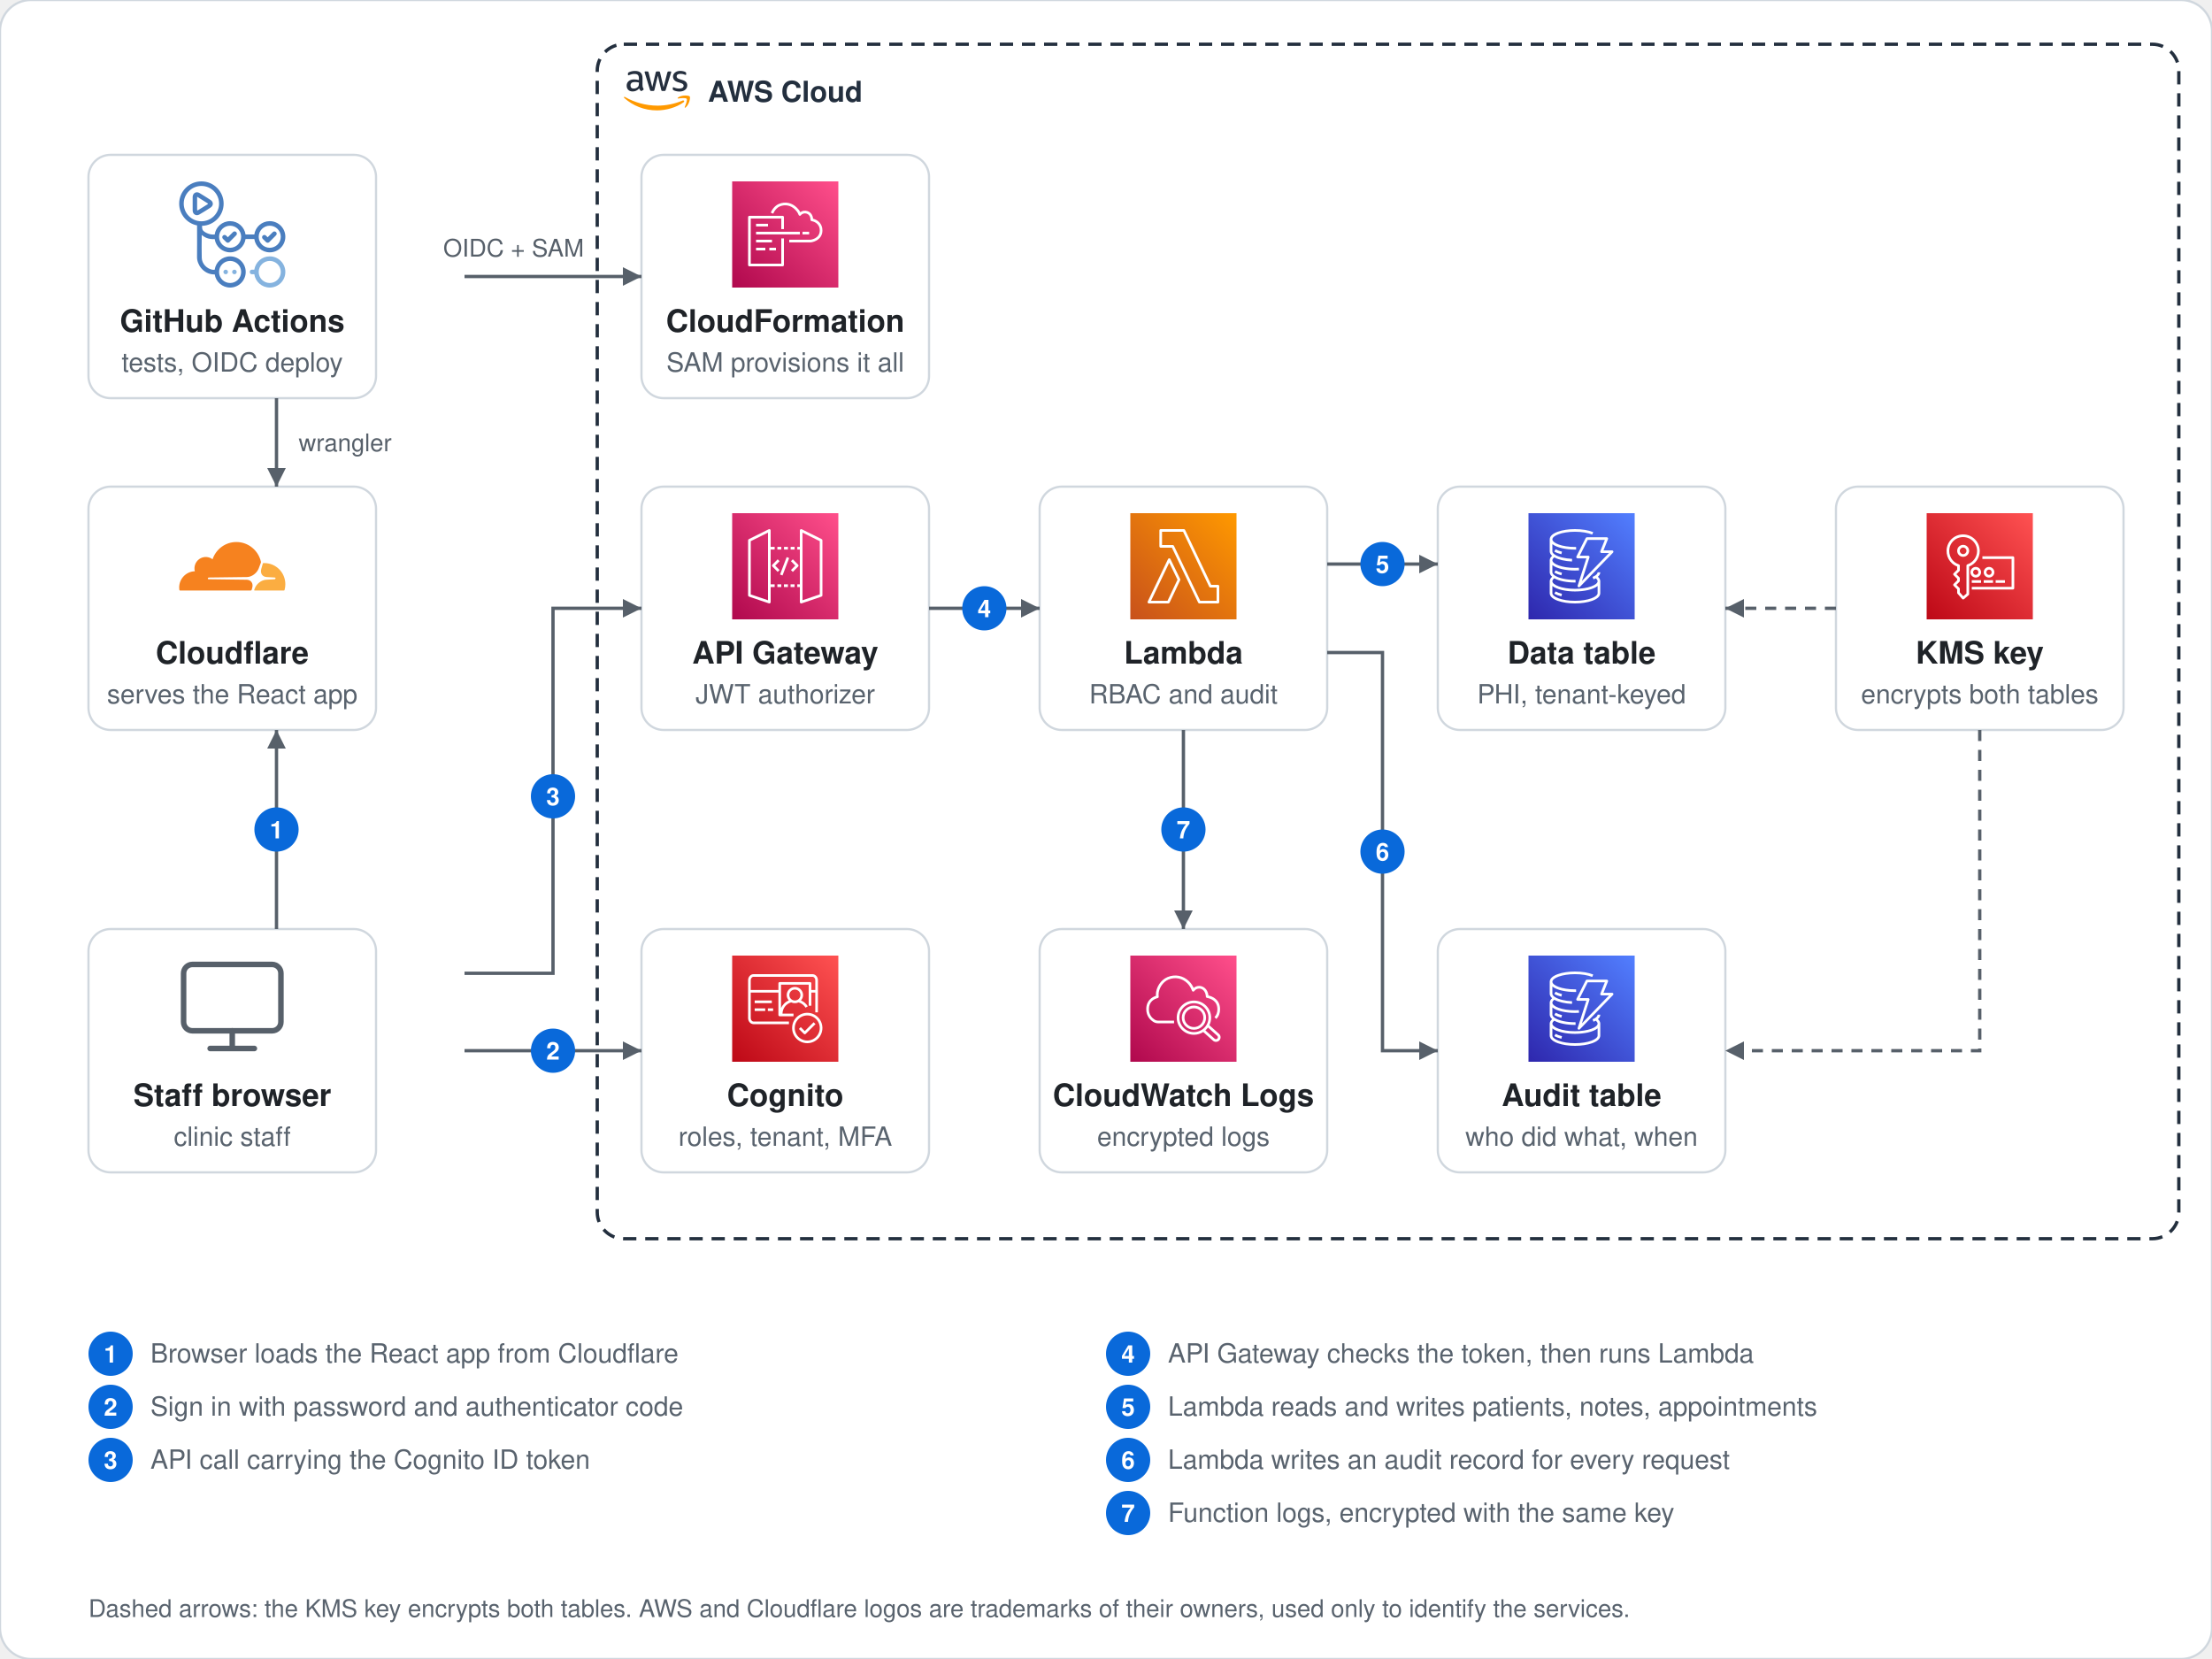
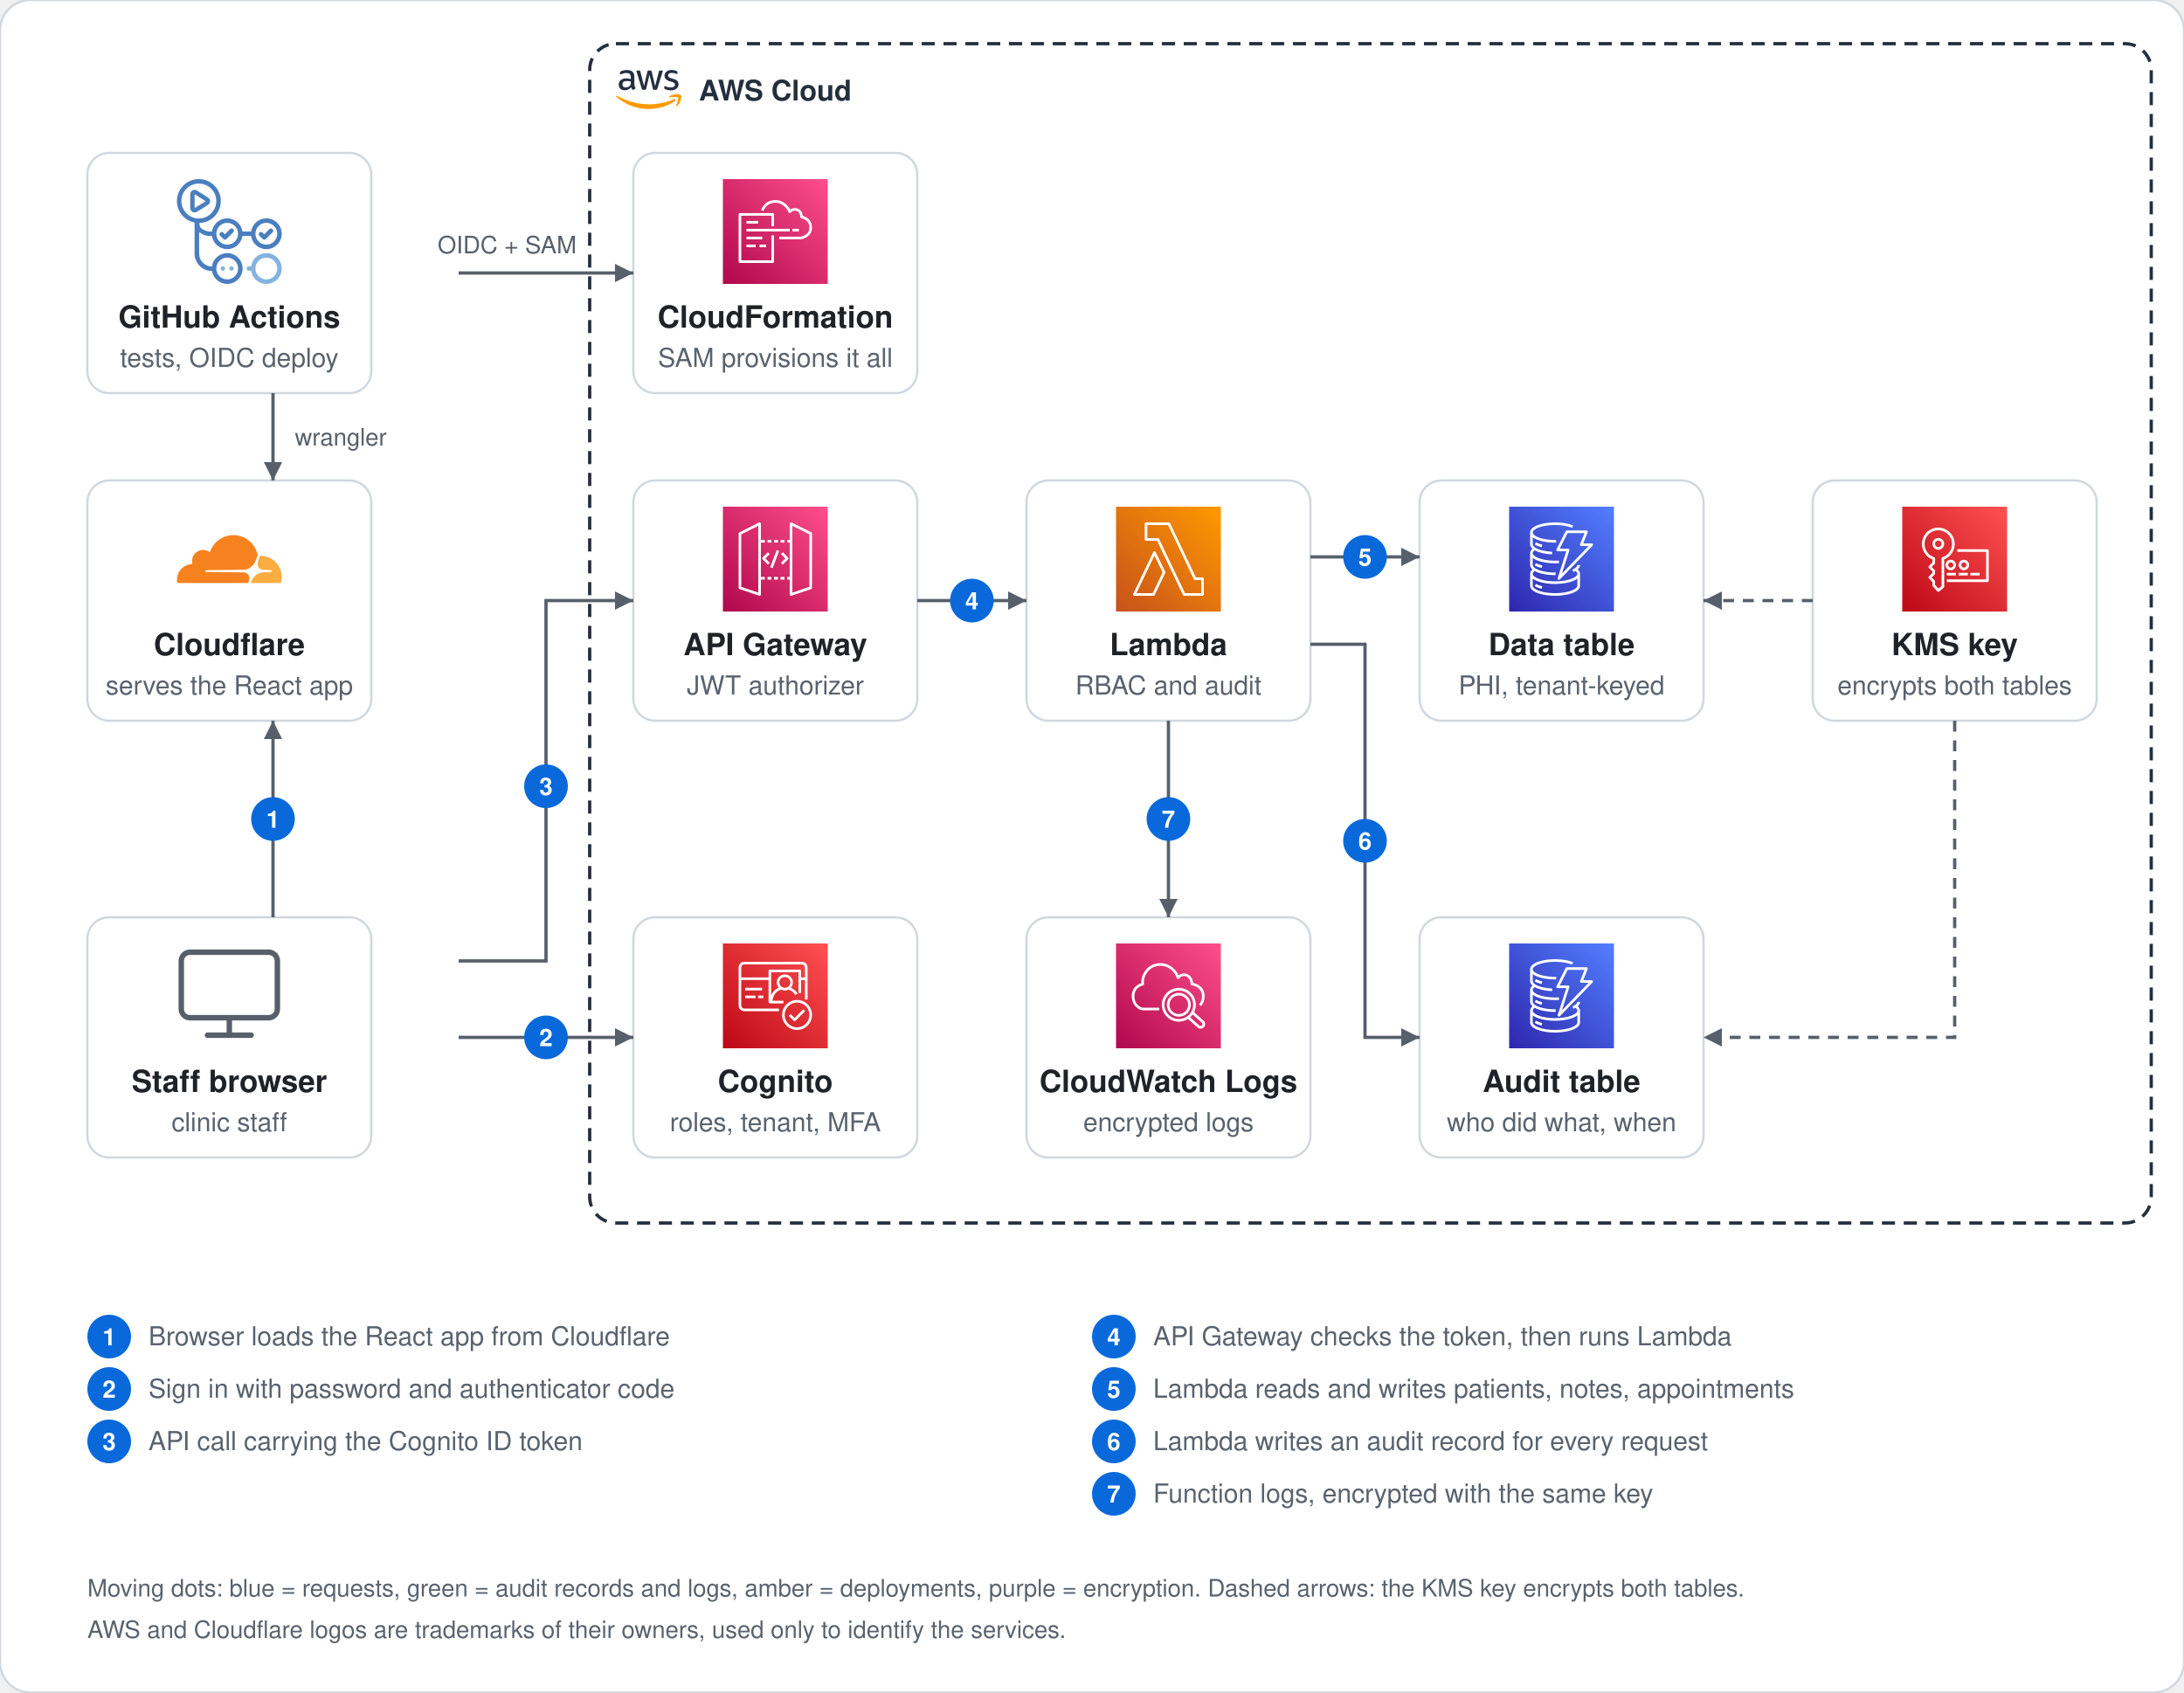
- <svg xmlns="http://www.w3.org/2000/svg" viewBox="0 0 1000 750" width="1000" height="750" role="img" aria-labelledby="t d">
+ <svg xmlns="http://www.w3.org/2000/svg" viewBox="0 0 1000 775" width="1000" height="775" role="img" aria-labelledby="t d">
  <defs>
    <marker id="a" viewBox="0 0 10 10" refX="9" refY="5" markerWidth="7" markerHeight="7" orient="auto-start-reverse">
      <path d="M1 1L9 5L1 9z" fill="#57606a" />
    </marker>
    <style>
    .t{font:600 14px 'Segoe UI',Helvetica,Arial,sans-serif;fill:#1f2328}
    .s{font:12px 'Segoe UI',Helvetica,Arial,sans-serif;fill:#59636e}
    .l{font:11px 'Segoe UI',Helvetica,Arial,sans-serif;fill:#57606a;paint-order:stroke;stroke:#fff;stroke-width:4px;stroke-linejoin:round}
    .n{font:700 11px 'Segoe UI',Helvetica,Arial,sans-serif;fill:#fff}
    .g{font:600 13px 'Segoe UI',Helvetica,Arial,sans-serif;fill:#232f3e}
+     @media (prefers-reduced-motion: reduce){.bubble{display:none}}
  </style>
  </defs>
-   <rect width="1000" height="750" rx="14" fill="#fff" stroke="#d0d7de" />
+   <rect width="1000" height="775" rx="14" fill="#fff" stroke="#d0d7de" />
  <rect x="270" y="20" width="715" height="540" rx="12" fill="none" stroke="#232f3e" stroke-width="1.5" stroke-dasharray="6 4" />
  <svg x="282" y="26" width="30" height="30" viewBox="0 0 256 153">
    <path fill="#252f3e" d="M72.392 55.438c0 3.137.34 5.68.933 7.545a45.4 45.4 0 0 0 2.712 6.103c.424.678.593 1.356.593 1.95c0 .847-.508 1.695-1.61 2.543l-5.34 3.56c-.763.509-1.526.763-2.205.763c-.847 0-1.695-.424-2.543-1.187a26 26 0 0 1-3.051-3.984c-.848-1.44-1.696-3.052-2.628-5.001q-9.919 11.697-24.922 11.698c-7.12 0-12.8-2.035-16.954-6.103c-4.153-4.07-6.272-9.495-6.272-16.276c0-7.205 2.543-13.054 7.714-17.462c5.17-4.408 12.037-6.612 20.768-6.612c2.882 0 5.849.254 8.985.678c3.137.424 6.358 1.102 9.749 1.865V29.33c0-6.443-1.357-10.935-3.985-13.563c-2.712-2.628-7.29-3.9-13.817-3.9c-2.967 0-6.018.34-9.155 1.103s-6.188 1.695-9.155 2.882c-1.356.593-2.373.932-2.967 1.102s-1.017.254-1.356.254c-1.187 0-1.78-.848-1.78-2.628v-4.154c0-1.356.17-2.373.593-2.966c.424-.594 1.187-1.187 2.374-1.78q4.45-2.29 10.68-3.815C33.908.763 38.316.255 42.978.255c10.088 0 17.463 2.288 22.21 6.866c4.662 4.577 7.036 11.528 7.036 20.853v27.464zM37.976 68.323c2.798 0 5.68-.508 8.731-1.526c3.052-1.017 5.765-2.882 8.053-5.425c1.357-1.61 2.374-3.39 2.882-5.425c.509-2.034.848-4.493.848-7.375v-3.56a71 71 0 0 0-7.799-1.441a64 64 0 0 0-7.968-.509c-5.68 0-9.833 1.102-12.63 3.391s-4.154 5.51-4.154 9.748c0 3.984 1.017 6.951 3.136 8.986c2.035 2.119 5.002 3.136 8.901 3.136m68.069 9.155c-1.526 0-2.543-.254-3.221-.848c-.678-.508-1.272-1.695-1.78-3.305L81.124 7.799c-.51-1.696-.764-2.798-.764-3.391c0-1.356.678-2.12 2.035-2.12h8.307c1.61 0 2.713.255 3.306.848c.678.509 1.187 1.696 1.695 3.306l14.241 56.117l13.224-56.117c.424-1.695.933-2.797 1.61-3.306c.679-.508 1.866-.847 3.392-.847h6.781c1.61 0 2.713.254 3.39.847c.679.509 1.272 1.696 1.611 3.306l13.394 56.795L168.01 6.442c.508-1.695 1.102-2.797 1.695-3.306c.678-.508 1.78-.847 3.306-.847h7.883c1.357 0 2.12.678 2.12 2.119c0 .424-.085.848-.17 1.356s-.254 1.187-.593 2.12l-20.43 65.525q-.762 2.544-1.78 3.306c-.678.509-1.78.848-3.22.848h-7.29c-1.611 0-2.713-.254-3.392-.848c-.678-.593-1.271-1.695-1.61-3.39l-13.14-54.676l-13.054 54.59c-.423 1.696-.932 2.798-1.61 3.391c-.678.594-1.865.848-3.39.848zm108.927 2.289c-4.408 0-8.816-.509-13.054-1.526c-4.239-1.017-7.544-2.12-9.748-3.39c-1.357-.764-2.29-1.611-2.628-2.374a6 6 0 0 1-.509-2.374V65.78c0-1.78.678-2.628 1.95-2.628a4.8 4.8 0 0 1 1.526.255c.508.17 1.271.508 2.119.847a46 46 0 0 0 9.324 2.967a51 51 0 0 0 10.088 1.017c5.34 0 9.494-.932 12.376-2.797s4.408-4.577 4.408-8.053c0-2.373-.763-4.323-2.289-5.934s-4.408-3.051-8.561-4.408l-12.292-3.814c-6.188-1.95-10.765-4.832-13.563-8.647c-2.797-3.73-4.238-7.883-4.238-12.291q0-5.34 2.289-9.41c1.525-2.712 3.56-5.085 6.103-6.95c2.543-1.95 5.425-3.391 8.816-4.408c3.39-1.017 6.95-1.441 10.68-1.441c1.865 0 3.815.085 5.68.339c1.95.254 3.73.593 5.51.932c1.695.424 3.306.848 4.832 1.357q2.288.762 3.56 1.525c1.187.679 2.034 1.357 2.543 2.12q.763 1.017.763 2.797v3.984c0 1.78-.678 2.713-1.95 2.713c-.678 0-1.78-.34-3.22-1.018q-7.25-3.306-16.276-3.306c-4.832 0-8.647.763-11.275 2.374c-2.627 1.61-3.984 4.069-3.984 7.544c0 2.374.848 4.408 2.543 6.019s4.832 3.221 9.325 4.662l12.037 3.815c6.103 1.95 10.511 4.662 13.139 8.137s3.9 7.46 3.9 11.868c0 3.645-.764 6.951-2.205 9.833c-1.525 2.882-3.56 5.425-6.188 7.46c-2.628 2.119-5.764 3.645-9.409 4.747c-3.815 1.187-7.799 1.78-12.122 1.78" />
    <path fill="#f90" d="M230.993 120.964c-27.888 20.599-68.408 31.534-103.247 31.534c-48.827 0-92.821-18.056-126.05-48.064c-2.628-2.373-.255-5.594 2.881-3.73c35.942 20.854 80.276 33.484 126.136 33.484c30.94 0 64.932-6.442 96.212-19.666c4.662-2.12 8.646 3.052 4.068 6.442m11.614-13.224c-3.56-4.577-23.566-2.204-32.636-1.102c-2.713.34-3.137-2.034-.678-3.814c15.936-11.19 42.13-7.968 45.181-4.239c3.052 3.815-.848 30.008-15.767 42.554c-2.288 1.95-4.492.933-3.475-1.61c3.39-8.393 10.935-27.296 7.375-31.789" />
  </svg>
  <text x="320" y="46" class="g">AWS Cloud</text>
  <g>
    <rect x="40" y="70" width="130" height="110" rx="10" fill="#fff" stroke="#d0d7de" />
    <svg x="81" y="82" width="48" height="48" viewBox="0 0 256 256">
      <path fill="#4a7ebf" d="M53.604 0c29.604 0 53.604 23.992 53.604 53.59c0 29.09-23.189 52.75-52.093 53.553c0 2.461.109 7.111 1.501 9.92c1.933 3.893 13.525 11.144 24.892 11.144h4.084c2.567-18.271 18.257-32.332 37.24-32.332c18.906 0 34.55 13.946 37.211 32.11h21.13c2.661-18.164 18.304-32.11 37.21-32.11c20.775 0 37.617 16.837 37.617 37.607s-16.842 37.606-37.617 37.606c-18.906 0-34.55-13.948-37.21-32.11h-21.129c-2.66 18.162-18.305 32.11-37.212 32.11c-18.87 0-34.494-13.893-37.199-32.007l-4.515.135c-7.435-.056-15.29-2.042-21.598-6.328c-1.72-1.169-3.415-2.397-5.182-3.56v2.441c-.01.79-.153 12.657-.164 25.833v2.79c.005 8.641.073 17.545.277 24.04c.446 14.246 12.034 25.745 24.822 28.436c1.663.35 4.52.394 6.321.238c2.571-18.264 18.26-32.32 37.238-32.32c20.774 0 37.616 16.838 37.616 37.607c0 20.77-16.842 37.607-37.616 37.607c-18.769 0-34.323-13.744-37.153-31.714h-3.254c-24.436-1.334-39.628-23.746-39.363-41.923c.334-22.877.082-45.764.079-68.646v-7.565C18.546 101.286 0 79.606 0 53.591C0 23.992 23.999 0 53.604 0m69.228 191.78c-14.701 0-26.62 11.915-26.62 26.613s11.919 26.614 26.62 26.614s26.62-11.915 26.62-26.614c0-14.698-11.918-26.614-26.62-26.614m0-84.912c-14.701 0-26.62 11.915-26.62 26.614c0 14.697 11.919 26.613 26.62 26.613s26.62-11.916 26.62-26.613c0-14.699-11.918-26.614-26.62-26.614m95.551 0c-14.702 0-26.62 11.915-26.62 26.614c0 14.697 11.918 26.613 26.62 26.613s26.621-11.916 26.621-26.613c0-14.699-11.918-26.614-26.62-26.614m15.161 15.408a5.496 5.496 0 0 1 .17 7.606l-.16.168l-16.31 16.345a5.5 5.5 0 0 1-7.576.198l-.172-.163l-7.985-7.86a5.496 5.496 0 0 1-.06-7.773a5.5 5.5 0 0 1 7.606-.22l.168.16l4.092 4.027l12.452-12.477a5.5 5.5 0 0 1 7.775-.01m-95.99-.08a5.497 5.497 0 0 1 .17 7.606l-.16.168l-16.31 16.344a5.5 5.5 0 0 1-7.576.198l-.172-.163l-7.985-7.86a5.498 5.498 0 0 1 7.546-7.992l.168.16l4.093 4.027l12.451-12.478a5.5 5.5 0 0 1 7.775-.01M53.604 10.993c-23.532 0-42.608 19.07-42.608 42.598c0 23.525 19.076 42.597 42.608 42.597s42.608-19.072 42.608-42.597c0-23.527-19.076-42.598-42.608-42.598M49.171 28.13A744 744 0 0 1 75.7 44.841c7.308 4.82 7.29 13.563-.1 18.394a609 609 0 0 1-27.058 16.712c-7.455 4.34-15.8-.65-16.002-9.344c-.13-5.602-.024-11.21-.032-16.817c-.006-5.454-.113-10.911.019-16.363c.222-9.248 8.736-14.066 16.643-9.293m-5.91 8.872v3.868l-.001 5.674l-.001 3.71v5.482c0 4.23.002 8.394.01 12.557c.003 1.96 1.023 1.88 2.343 1.063q11.408-7.071 22.827-14.127c1.258-.776 1.294-1.587.06-2.365c-8.154-5.139-16.318-10.26-25.238-15.862" />
      <path fill="#85b3df" d="M133.227 223.88a5.497 5.497 0 1 0 .001-10.996a5.497 5.497 0 0 0 0 10.995m-21.049.001a5.497 5.497 0 1 0 0-10.996a5.497 5.497 0 0 0 0 10.995m106.205 21.128c-14.702 0-26.62-11.915-26.62-26.614c0-14.698 11.918-26.614 26.62-26.614c14.701 0 26.62 11.916 26.62 26.614s-11.919 26.614-26.62 26.614m0-64.22c-18.906 0-34.55 13.947-37.211 32.11h-6.153c-2.685 0-4.864 2.461-4.864 5.496s2.179 5.497 4.864 5.497h6.153c2.66 18.163 18.305 32.11 37.21 32.11C239.159 256 256 239.162 256 218.393c0-20.77-16.842-37.607-37.616-37.607" />
    </svg>
    <text x="105" y="150" text-anchor="middle" class="t">GitHub Actions</text>
    <text x="105" y="168" text-anchor="middle" class="s">tests, OIDC deploy</text>
  </g>
  <g>
    <rect x="40" y="220" width="130" height="110" rx="10" fill="#fff" stroke="#d0d7de" />
    <svg x="81" y="232" width="48" height="48" viewBox="0 0 256 117">
      <path fill="#fbad41" d="M205.52 50.813c-.858 0-1.705.03-2.551.058q-.207.012-.398.094a1.42 1.42 0 0 0-.92.994l-3.628 12.672c-1.565 5.449-.983 10.48 1.646 14.174c2.41 3.416 6.42 5.421 11.289 5.655l19.679 1.194c.585.03 1.092.312 1.4.776a1.92 1.92 0 0 1 .2 1.692a2.5 2.5 0 0 1-2.134 1.662l-20.448 1.193c-11.11.515-23.062 9.58-27.255 20.633l-1.474 3.9a1.092 1.092 0 0 0 .967 1.49h70.425a1.87 1.87 0 0 0 1.81-1.365A51.2 51.2 0 0 0 256 101.828c0-28.16-22.582-50.984-50.449-50.984" />
      <path fill="#f6821f" d="m174.782 115.362l1.303-4.583c1.568-5.449.987-10.48-1.639-14.173c-2.418-3.417-6.424-5.422-11.296-5.656l-92.312-1.193a1.82 1.82 0 0 1-1.459-.776a1.92 1.92 0 0 1-.203-1.693a2.5 2.5 0 0 1 2.154-1.662l93.173-1.193c11.063-.511 23.015-9.58 27.208-20.633l5.313-14.04c.214-.596.27-1.238.156-1.86C191.126 20.51 166.91 0 137.96 0C111.269 0 88.626 17.403 80.5 41.596a27 27 0 0 0-19.156-5.359C48.549 37.524 38.25 47.946 36.979 60.88a27.9 27.9 0 0 0 .702 9.642C16.773 71.145 0 88.454 0 109.726c0 1.923.137 3.818.413 5.667c.115.897.879 1.57 1.783 1.568h170.48a2.22 2.22 0 0 0 2.106-1.63" />
    </svg>
    <text x="105" y="300" text-anchor="middle" class="t">Cloudflare</text>
    <text x="105" y="318" text-anchor="middle" class="s">serves the React app</text>
  </g>
  <g>
    <rect x="40" y="420" width="130" height="110" rx="10" fill="#fff" stroke="#d0d7de" />
    <rect x="83" y="436" width="44" height="30" rx="4" fill="none" stroke="#57606a" stroke-width="2.5" />
    <path d="M95 474 H115 M105 466 V474" stroke="#57606a" stroke-width="2.5" fill="none" stroke-linecap="round" />
    <text x="105" y="500" text-anchor="middle" class="t">Staff browser</text>
    <text x="105" y="518" text-anchor="middle" class="s">clinic staff</text>
  </g>
  <g>
    <rect x="290" y="70" width="130" height="110" rx="10" fill="#fff" stroke="#d0d7de" />
    <svg x="331" y="82" width="48" height="48" viewBox="0 0 256 256">
      <defs>
        <linearGradient id="SVGyDrnJbhE" x1="0%" x2="100%" y1="100%" y2="0%">
          <stop offset="0%" stop-color="#b0084d" />
          <stop offset="100%" stop-color="#ff4f8b" />
        </linearGradient>
      </defs>
      <path fill="url(#SVGyDrnJbhE)" d="M0 0h256v256H0z" />
      <path fill="#fff" d="M169.6 127.882h16v-6.41h-16zm-80 38.46h16v-6.41h-16zm-32 0H80v-6.41H57.6zm0-19.23H96v-6.41H57.6zm0-38.46h28.8v-6.409H57.6zm0 19.23h105.6v-6.41H57.6zm60.8 70.508H44.8V89.423h73.6v25.64h6.4V86.218a3.204 3.204 0 0 0-3.2-3.204h-80a3.2 3.2 0 0 0-3.2 3.204v115.377a3.2 3.2 0 0 0 3.2 3.205h80c1.766 0 3.2-1.436 3.2-3.205v-64.098h-6.4zm99.2-80.122c0 20.71-18.646 27.914-28.506 28.83l-51.494.014v-6.41h51.2c.624-.074 22.4-2.423 22.4-22.434c0-18.224-16.438-21.922-19.731-22.48a3.2 3.2 0 0 1-2.656-3.426q.006-.09.016-.176c-.176-10.297-6.49-13.515-9.226-14.425c-5.107-1.699-10.8-.074-13.811 3.964a3.17 3.17 0 0 1-3.037 1.253a3.2 3.2 0 0 1-2.537-2.092c-1.988-5.57-4.87-9.18-8.88-13.195c-10.03-9.967-23.642-12.72-36.378-7.362c-6.682 2.817-12.522 9.202-16.01 17.518l-5.9-2.487c4.134-9.842 11.219-17.476 19.43-20.937c15.216-6.407 31.427-3.141 43.373 8.727c3.424 3.432 6.259 6.775 8.467 11.101c4.778-3.538 11.222-4.595 17.302-2.573c7.783 2.59 12.704 9.349 13.498 18.335c10.9 2.75 22.48 11.464 22.48 28.255" />
    </svg>
    <text x="355" y="150" text-anchor="middle" class="t">CloudFormation</text>
    <text x="355" y="168" text-anchor="middle" class="s">SAM provisions it all</text>
  </g>
  <g>
    <rect x="290" y="220" width="130" height="110" rx="10" fill="#fff" stroke="#d0d7de" />
    <svg x="331" y="232" width="48" height="48" viewBox="0 0 256 256">
      <defs>
        <linearGradient id="SVGyDrnJbhE" x1="0%" x2="100%" y1="100%" y2="0%">
          <stop offset="0%" stop-color="#b0084d" />
          <stop offset="100%" stop-color="#ff4f8b" />
        </linearGradient>
      </defs>
      <path fill="url(#SVGyDrnJbhE)" d="M0 0h256v256H0z" />
      <path fill="#fff" d="M109.008 178.024h9.392v-6.455h-9.392zm15.792 0h9.6v-6.455h-9.6zM86.4 46.814L44.8 67.463v128.356l41.6 14.068zm6.4 40.845v83.91h9.6v6.455h-9.6v36.349a3.24 3.24 0 0 1-1.331 2.62a3.18 3.18 0 0 1-2.887.44l-48-16.23a3.23 3.23 0 0 1-2.182-3.06V65.452c0-1.226.694-2.353 1.789-2.895l48-23.824a3.16 3.16 0 0 1 3.1.155a3.23 3.23 0 0 1 1.511 2.74v39.576h9.6v6.455zm48 90.365h9.6v-6.455h-9.6zm.208-90.365h9.392v-6.455h-9.392zm-16 0h9.392v-6.455h-9.392zm-16 0h9.392v-6.455h-9.392zM211.2 67.463l-41.6-20.649v163.073l41.6-14.068zm6.4 130.68a3.23 3.23 0 0 1-2.182 3.06l-48 16.23a3.17 3.17 0 0 1-2.887-.44a3.24 3.24 0 0 1-1.331-2.62v-36.35h-6.192v-6.454h6.192v-83.91h-6.192v-6.455h6.192V41.628c0-1.117.573-2.153 1.51-2.74a3.16 3.16 0 0 1 3.101-.155l48 23.824a3.23 3.23 0 0 1 1.789 2.895zm-80.211-89.962l-5.978-2.317l-16 41.955l5.978 2.317zm21.673 20.487a3.243 3.243 0 0 0 0-4.563l-12.8-12.91l-4.524 4.564l10.537 10.628l-10.537 10.627l4.524 4.564zm-49.324 12.91l-12.8-12.91a3.243 3.243 0 0 1 0-4.563l12.8-12.91l4.524 4.564l-10.537 10.628l10.537 10.627z" />
    </svg>
    <text x="355" y="300" text-anchor="middle" class="t">API Gateway</text>
    <text x="355" y="318" text-anchor="middle" class="s">JWT authorizer</text>
  </g>
  <g>
    <rect x="470" y="220" width="130" height="110" rx="10" fill="#fff" stroke="#d0d7de" />
    <svg x="511" y="232" width="48" height="48" viewBox="0 0 256 256">
      <defs>
        <linearGradient id="SVGeyciVcvH" x1="0%" x2="100%" y1="100%" y2="0%">
          <stop offset="0%" stop-color="#c8511b" />
          <stop offset="100%" stop-color="#f90" />
        </linearGradient>
      </defs>
      <path fill="url(#SVGeyciVcvH)" d="M0 0h256v256H0z" />
      <path fill="#fff" d="M89.624 211.2H49.89l43.945-91.853l19.912 40.992zm7.079-100.63a3.22 3.22 0 0 0-2.887-1.805h-.01a3.2 3.2 0 0 0-2.886 1.82L41.913 213.022a3.203 3.203 0 0 0 2.893 4.58l46.848-.001a3.21 3.21 0 0 0 2.9-1.83l25.65-54.08a3.18 3.18 0 0 0-.016-2.762zM207.985 211.2h-39.477L105.174 78.624a3.21 3.21 0 0 0-2.897-1.824h-25.83l.03-32h50.626l63.042 132.573a3.21 3.21 0 0 0 2.897 1.827h14.943zm3.208-38.4h-16.121L132.03 40.227a3.21 3.21 0 0 0-2.9-1.827H73.273a3.206 3.206 0 0 0-3.208 3.197l-.035 38.4c0 .851.333 1.664.94 2.265c.6.602 1.414.938 2.267.938h27.017l63.337 132.576a3.2 3.2 0 0 0 2.893 1.824h44.709a3.203 3.203 0 0 0 3.207-3.2V176c0-1.766-1.434-3.2-3.207-3.2" />
    </svg>
    <text x="535" y="300" text-anchor="middle" class="t">Lambda</text>
    <text x="535" y="318" text-anchor="middle" class="s">RBAC and audit</text>
  </g>
  <g>
    <rect x="650" y="220" width="130" height="110" rx="10" fill="#fff" stroke="#d0d7de" />
    <svg x="691" y="232" width="48" height="48" viewBox="0 0 256 256">
      <defs>
        <linearGradient id="SVGte2wIbLN" x1="0%" x2="100%" y1="100%" y2="0%">
          <stop offset="0%" stop-color="#2e27ad" />
          <stop offset="100%" stop-color="#527fff" />
        </linearGradient>
      </defs>
      <path fill="url(#SVGte2wIbLN)" d="M0 0h256v256H0z" />
      <path fill="#fff" d="M166.675 175.52c-10.682 8.637-33.091 13.2-54.534 13.2c-21.447 0-43.863-4.566-54.541-13.202v17.392h.003c0 8.675 22.397 18.342 54.538 18.342c32.115 0 54.499-9.655 54.534-18.323zm.003-33.049l6.4-.035v.035c0 3.866-1.936 7.475-5.705 10.779c4.57 4.021 5.705 7.966 5.705 10.775c0 .02-.003.035-.003.054v28.831h.003c0 16.035-31.398 24.69-60.937 24.69c-29.469 0-60.781-8.617-60.931-24.578c0-.016-.01-.032-.01-.048v-28.958c0-.007.006-.016.006-.026c.01-2.809 1.15-6.738 5.712-10.75c-4.534-4.005-5.686-7.912-5.715-10.699h.003c0-.013-.006-.022-.006-.035v-28.958c0-.01.006-.02.006-.029c.01-2.809 1.152-6.738 5.716-10.743c-4.538-4.009-5.69-7.92-5.719-10.703h.003c0-.012-.006-.025-.006-.038V63.08c0-.01.006-.019.006-.029C51.261 47.04 82.624 38.4 112.141 38.4c16.675 0 32.694 2.65 43.948 7.271l-2.448 5.866c-10.505-4.314-25.632-6.79-41.5-6.79c-32.141 0-54.538 9.668-54.538 18.349c0 8.677 22.397 18.345 54.538 18.345c.867.01 1.715 0 2.573-.032l.268 6.342c-.947.038-1.894.038-2.841.038c-21.447 0-43.863-4.568-54.541-13.204V91.97h.003v.073c.032 3.329 3.447 6.236 6.307 8.083c8.608 5.488 24.032 9.236 41.232 10.014l-.29 6.341c-17.425-.79-32.682-4.405-42.503-9.946c-2.42 1.809-4.746 4.256-4.746 7.03c0 8.677 22.397 18.345 54.538 18.345c3.152 0 6.281-.105 9.305-.315l.445 6.332c-3.168.22-6.451.33-9.75.33c-21.447 0-43.863-4.567-54.541-13.203v17.383h.003c.032 3.403 3.447 6.307 6.307 8.157c9.844 6.281 28.327 10.192 48.23 10.192h1.409v6.347h-1.408c-20.221 0-38.599-3.754-49.837-10.099c-2.406 1.806-4.7 4.24-4.7 6.992c0 8.677 22.396 18.348 54.537 18.348c32.115 0 54.499-9.655 54.534-18.326v-.035c-.006-2.758-2.31-5.192-4.723-6.998a45 45 0 0 1-5.14 2.523l-2.45-5.865c2.323-.955 4.339-1.987 5.993-3.072c2.886-1.883 6.323-4.825 6.323-8.129m27.411-46.418h-17.932c-1.06 0-2.055-.52-2.647-1.39a3.14 3.14 0 0 1-.33-2.951l10.91-27.27h-41.31l-19.2 38.086h20.423c1.02 0 1.98.486 2.586 1.301c.598.82.774 1.87.464 2.838l-18.228 56.818zm9.821-.974l-79.996 82.648a3.22 3.22 0 0 1-2.31.974a3.2 3.2 0 0 1-1.636-.444a3.16 3.16 0 0 1-1.414-3.692l21.075-65.69h-21.226a3.21 3.21 0 0 1-2.723-1.504a3.15 3.15 0 0 1-.138-3.088l22.4-44.434a3.2 3.2 0 0 1 2.861-1.755h48a3.21 3.21 0 0 1 2.646 1.39a3.15 3.15 0 0 1 .33 2.955L180.87 89.706h20.73c1.28 0 2.441.761 2.944 1.93a3.16 3.16 0 0 1-.634 3.443M62.256 194.158c4.534 2.555 10.243 4.703 16.966 6.38l1.562-6.158c-6.077-1.514-11.389-3.5-15.366-5.742zm16.966-44.403l1.562-6.154c-6.077-1.517-11.389-3.504-15.366-5.745l-3.162 5.52c4.534 2.555 10.24 4.704 16.966 6.38M62.256 92.594l3.162-5.52c3.97 2.241 9.286 4.225 15.366 5.745l-1.562 6.154c-6.732-1.679-12.438-3.827-16.966-6.38" />
    </svg>
    <text x="715" y="300" text-anchor="middle" class="t">Data table</text>
    <text x="715" y="318" text-anchor="middle" class="s">PHI, tenant-keyed</text>
  </g>
  <g>
    <rect x="830" y="220" width="130" height="110" rx="10" fill="#fff" stroke="#d0d7de" />
    <svg x="871" y="232" width="48" height="48" viewBox="0 0 256 256">
      <defs>
        <linearGradient id="SVGYPnorcPn" x1="0%" x2="100%" y1="100%" y2="0%">
          <stop offset="0%" stop-color="#bd0816" />
          <stop offset="100%" stop-color="#ff5252" />
        </linearGradient>
      </defs>
      <path fill="url(#SVGYPnorcPn)" d="M0 0h256v256H0z" />
      <path fill="#fff" d="M166.39 167.988h22.4v-6.4h-22.4zm-28.8 0h22.4v-6.4h-22.4zm-28.8 0h22.4v-6.4h-22.4zm35.2-25.6c0-3.53 2.874-6.4 6.4-6.4c3.53 0 6.4 2.87 6.4 6.4s-2.87 6.4-6.4 6.4c-3.526 0-6.4-2.87-6.4-6.4m19.2 0c0-7.059-5.738-12.8-12.8-12.8c-7.06 0-12.8 5.741-12.8 12.8s5.74 12.8 12.8 12.8c7.062 0 12.8-5.74 12.8-12.8m-44.8-6.4c3.53 0 6.4 2.87 6.4 6.4s-2.87 6.4-6.4 6.4c-3.526 0-6.4-2.87-6.4-6.4s2.874-6.4 6.4-6.4m0 19.2c7.062 0 12.8-5.74 12.8-12.8c0-7.059-5.738-12.8-12.8-12.8c-7.06 0-12.8 5.741-12.8 12.8s5.74 12.8 12.8 12.8m92.8-48v73.6a3.2 3.2 0 0 1-3.2 3.2h-99.2v-6.4h96v-67.2h-70.4v-6.4h73.6a3.2 3.2 0 0 1 3.2 3.2m-112.963 16.15a3.2 3.2 0 0 0-2.237 3.05v67.328l-7.677 6.583l-8.323-9.514v-8.397c0-.848-.336-1.664-.938-2.262l-7.334-7.338l7.334-7.337a3.2 3.2 0 0 0 .938-2.263v-6.4c0-.848-.336-1.664-.938-2.262l-7.334-7.338l7.334-7.337a3.2 3.2 0 0 0 .938-2.263V126.42c0-1.395-.902-2.63-2.234-3.05c-16.454-5.215-26.182-22.14-22.62-39.372c2.566-12.416 12.115-22.371 24.323-25.363c10.397-2.55 21.06-.32 29.251 6.102c8.186 6.422 12.88 16.064 12.88 26.451c0 14.57-9.606 27.792-23.363 32.15m29.763-32.15c0-12.365-5.587-23.843-15.331-31.488s-22.39-10.304-34.723-7.28c-14.596 3.575-26.004 15.463-29.07 30.282v.003C44.804 102.37 55.36 121.71 73.59 128.69v7.574l-8.662 8.663a3.2 3.2 0 0 0 0 4.525l8.662 8.662v3.75l-8.662 8.663a3.2 3.2 0 0 0 0 4.525l8.662 8.662v8.275c0 .775.282 1.523.794 2.11l11.2 12.8a3.2 3.2 0 0 0 4.49.32l11.2-9.6a3.2 3.2 0 0 0 1.116-2.43v-66.534c15.187-5.863 25.6-20.935 25.6-37.466m-40 7.584c-4.41 0-8-3.587-8-8c0-4.41 3.59-8 8-8c4.413 0 8 3.59 8 8c0 4.413-3.587 8-8 8m0-22.4c-7.94 0-14.4 6.461-14.4 14.4c0 7.943 6.46 14.4 14.4 14.4c7.942 0 14.4-6.457 14.4-14.4c0-7.939-6.458-14.4-14.4-14.4" />
    </svg>
    <text x="895" y="300" text-anchor="middle" class="t">KMS key</text>
    <text x="895" y="318" text-anchor="middle" class="s">encrypts both tables</text>
  </g>
  <g>
    <rect x="290" y="420" width="130" height="110" rx="10" fill="#fff" stroke="#d0d7de" />
    <svg x="331" y="432" width="48" height="48" viewBox="0 0 256 256">
      <defs>
        <linearGradient id="SVGYPnorcPn" x1="0%" x2="100%" y1="100%" y2="0%">
          <stop offset="0%" stop-color="#bd0816" />
          <stop offset="100%" stop-color="#ff5252" />
        </linearGradient>
      </defs>
      <path fill="url(#SVGYPnorcPn)" d="M0 0h256v256H0z" />
      <path fill="#fff" d="M54.283 114.585H95.58v-6.344H54.283zm142.119 46.154l4.491 4.485l-23.59 23.556a3.18 3.18 0 0 1-4.491 0l-11.868-11.848l4.491-4.485l9.623 9.605zm14.619 17.481c-.725 5.964-3.152 11.511-7.03 16.048a30.6 30.6 0 0 1-10.058 7.701a30 30 0 0 1-16.506 2.665a30.05 30.05 0 0 1-15.06-6.29c-8.33-6.614-12.535-16.87-11.255-27.436a30.3 30.3 0 0 1 16.185-23.301a29.9 29.9 0 0 1 13.726-3.337c1.223 0 2.456.076 3.685.225c9.962 1.215 18.65 7.302 23.231 16.282a30.24 30.24 0 0 1 3.082 17.443m2.58-20.32c-5.544-10.868-16.059-18.233-28.124-19.702a36.25 36.25 0 0 0-21.096 3.772a36.64 36.64 0 0 0-19.578 28.177c-1.544 12.768 3.542 25.167 13.612 33.164a36.4 36.4 0 0 0 18.24 7.62q2.221.27 4.438.269a36.3 36.3 0 0 0 15.566-3.502a36.9 36.9 0 0 0 12.163-9.313c4.692-5.488 7.634-12.197 8.508-19.404a36.54 36.54 0 0 0-3.73-21.081M86.05 133.618h12.706v-6.344H86.05zm-31.768 0h25.414v-6.344H54.283zM51.54 51.144h142.086c3.742 0 6.786 3.702 6.786 8.25v23.47h-9.53v-15.86a3.173 3.173 0 0 0-3.177-3.172H114.64a3.173 3.173 0 0 0-3.176 3.172v15.86h-66.71v-23.47c0-4.472 3.11-8.25 6.785-8.25m99.68 30.8c7.377 0 13.378 5.933 13.378 13.222c0 4.806-2.653 9.228-6.922 11.543a13.6 13.6 0 0 1-12.939.003c-4.253-2.322-6.893-6.744-6.893-11.546c0-7.29 5.997-13.221 13.377-13.221M44.754 150.748V89.209h66.71v53.925a3.17 3.17 0 0 0 3.177 3.172h33.21v-6.344h-26.532c.276-12.695 8.716-23.66 20.87-27.163c5.617 2.624 12.323 2.65 18.025-.003c6.919 1.999 12.973 6.62 16.725 12.815l5.435-3.286c-3.85-6.347-9.692-11.302-16.467-14.182c3.176-3.521 5.044-8.102 5.044-12.977c0-10.788-8.853-19.565-19.73-19.565c-10.88 0-19.73 8.777-19.73 19.565c0 4.856 1.848 9.421 5.003 12.942a35.17 35.17 0 0 0-18.676 18.525V70.176h66.71v50.753h6.354V89.21h9.53l.003 47.58h6.353l-.003-77.394c0-8.048-5.893-14.595-13.139-14.595H51.54c-7.246 0-13.139 6.547-13.139 14.595v91.352c0 8.047 5.893 14.591 13.139 14.591h85.338v-6.344H51.539c-3.676 0-6.786-3.775-6.786-8.247" />
    </svg>
    <text x="355" y="500" text-anchor="middle" class="t">Cognito</text>
    <text x="355" y="518" text-anchor="middle" class="s">roles, tenant, MFA</text>
  </g>
  <g>
    <rect x="470" y="420" width="130" height="110" rx="10" fill="#fff" stroke="#d0d7de" />
    <svg x="511" y="432" width="48" height="48" viewBox="0 0 256 256">
      <defs>
        <linearGradient id="SVGyDrnJbhE" x1="0%" x2="100%" y1="100%" y2="0%">
          <stop offset="0%" stop-color="#b0084d" />
          <stop offset="100%" stop-color="#ff4f8b" />
        </linearGradient>
      </defs>
      <path fill="url(#SVGyDrnJbhE)" d="M0 0h256v256H0z" />
      <path fill="#fff" d="M176.19 149.688c0-12.51-10.246-22.688-22.84-22.688s-22.835 10.178-22.835 22.688s10.242 22.687 22.836 22.687s22.839-10.178 22.839-22.687m6.433 0c0 16.034-13.13 29.078-29.272 29.078c-16.139 0-29.27-13.044-29.27-29.078c0-16.035 13.131-29.078 29.27-29.078c16.141 0 29.272 13.043 29.272 29.078m27.008 43.827l-22.427-20.067a41.7 41.7 0 0 1-6.231 6.915l22.395 20.064c1.91 1.713 4.883 1.553 6.61-.345c1.718-1.898 1.564-4.848-.347-6.567m-56.28-8.998c19.335 0 35.065-15.625 35.065-34.83c0-19.207-15.73-34.829-35.065-34.829c-19.333 0-35.063 15.622-35.063 34.83c0 19.204 15.73 34.83 35.063 34.83m61.407 19.842a11.15 11.15 0 0 1-8.267 3.64a11.12 11.12 0 0 1-7.427-2.825l-23.286-20.86c-6.476 4.155-14.16 6.593-22.427 6.593c-22.881 0-41.496-18.492-41.496-41.22c0-22.73 18.615-41.22 41.496-41.22c22.884 0 41.499 18.49 41.499 41.22c0 6.521-1.573 12.67-4.3 18.156l23.388 20.926c4.542 4.08 4.909 11.069.82 15.59M68.097 94.056c0 1.662.103 3.317.3 4.918a3.194 3.194 0 0 1-2.635 3.537c-7.91 2.03-20.928 8.17-20.928 26.595c0 13.913 7.723 21.591 14.205 25.586c2.213 1.386 4.831 2.124 7.594 2.153l38.791.035l-.006 6.391l-38.82-.035c-3.986-.042-7.768-1.122-10.97-3.125c-6.423-3.96-17.228-13.264-17.228-31.005c0-21.386 14.72-29.292 23.36-32.085a46 46 0 0 1-.096-2.965c0-17.472 11.93-35.593 27.75-42.147c18.503-7.7 38.106-3.882 52.43 10.206c4.44 4.365 8.09 9.666 10.892 15.798c3.764-3.096 8.402-4.806 13.292-4.806c9.608 0 20.423 7.244 22.35 23.087c8.997 2.06 28.008 9.263 28.008 33.158c0 9.542-3.01 17.421-8.952 23.422l-4.587-4.483c4.716-4.76 7.106-11.132 7.106-18.939c0-20.9-17.615-26.1-25.194-27.362a3.2 3.2 0 0 1-2.117-1.345a3.17 3.17 0 0 1-.518-2.358c-1.051-12.973-8.81-18.789-16.096-18.789c-4.597 0-8.907 2.224-11.828 6.103a3.22 3.22 0 0 1-3.05 1.246a3.22 3.22 0 0 1-2.55-2.073c-2.635-7.25-6.43-13.348-11.282-18.115c-12.413-12.21-29.388-15.52-45.423-8.851c-13.347 5.528-23.798 21.447-23.798 36.248" />
    </svg>
    <text x="535" y="500" text-anchor="middle" class="t">CloudWatch Logs</text>
    <text x="535" y="518" text-anchor="middle" class="s">encrypted logs</text>
  </g>
  <g>
    <rect x="650" y="420" width="130" height="110" rx="10" fill="#fff" stroke="#d0d7de" />
    <svg x="691" y="432" width="48" height="48" viewBox="0 0 256 256">
      <defs>
        <linearGradient id="SVGte2wIbLN" x1="0%" x2="100%" y1="100%" y2="0%">
          <stop offset="0%" stop-color="#2e27ad" />
          <stop offset="100%" stop-color="#527fff" />
        </linearGradient>
      </defs>
      <path fill="url(#SVGte2wIbLN)" d="M0 0h256v256H0z" />
      <path fill="#fff" d="M166.675 175.52c-10.682 8.637-33.091 13.2-54.534 13.2c-21.447 0-43.863-4.566-54.541-13.202v17.392h.003c0 8.675 22.397 18.342 54.538 18.342c32.115 0 54.499-9.655 54.534-18.323zm.003-33.049l6.4-.035v.035c0 3.866-1.936 7.475-5.705 10.779c4.57 4.021 5.705 7.966 5.705 10.775c0 .02-.003.035-.003.054v28.831h.003c0 16.035-31.398 24.69-60.937 24.69c-29.469 0-60.781-8.617-60.931-24.578c0-.016-.01-.032-.01-.048v-28.958c0-.007.006-.016.006-.026c.01-2.809 1.15-6.738 5.712-10.75c-4.534-4.005-5.686-7.912-5.715-10.699h.003c0-.013-.006-.022-.006-.035v-28.958c0-.01.006-.02.006-.029c.01-2.809 1.152-6.738 5.716-10.743c-4.538-4.009-5.69-7.92-5.719-10.703h.003c0-.012-.006-.025-.006-.038V63.08c0-.01.006-.019.006-.029C51.261 47.04 82.624 38.4 112.141 38.4c16.675 0 32.694 2.65 43.948 7.271l-2.448 5.866c-10.505-4.314-25.632-6.79-41.5-6.79c-32.141 0-54.538 9.668-54.538 18.349c0 8.677 22.397 18.345 54.538 18.345c.867.01 1.715 0 2.573-.032l.268 6.342c-.947.038-1.894.038-2.841.038c-21.447 0-43.863-4.568-54.541-13.204V91.97h.003v.073c.032 3.329 3.447 6.236 6.307 8.083c8.608 5.488 24.032 9.236 41.232 10.014l-.29 6.341c-17.425-.79-32.682-4.405-42.503-9.946c-2.42 1.809-4.746 4.256-4.746 7.03c0 8.677 22.397 18.345 54.538 18.345c3.152 0 6.281-.105 9.305-.315l.445 6.332c-3.168.22-6.451.33-9.75.33c-21.447 0-43.863-4.567-54.541-13.203v17.383h.003c.032 3.403 3.447 6.307 6.307 8.157c9.844 6.281 28.327 10.192 48.23 10.192h1.409v6.347h-1.408c-20.221 0-38.599-3.754-49.837-10.099c-2.406 1.806-4.7 4.24-4.7 6.992c0 8.677 22.396 18.348 54.537 18.348c32.115 0 54.499-9.655 54.534-18.326v-.035c-.006-2.758-2.31-5.192-4.723-6.998a45 45 0 0 1-5.14 2.523l-2.45-5.865c2.323-.955 4.339-1.987 5.993-3.072c2.886-1.883 6.323-4.825 6.323-8.129m27.411-46.418h-17.932c-1.06 0-2.055-.52-2.647-1.39a3.14 3.14 0 0 1-.33-2.951l10.91-27.27h-41.31l-19.2 38.086h20.423c1.02 0 1.98.486 2.586 1.301c.598.82.774 1.87.464 2.838l-18.228 56.818zm9.821-.974l-79.996 82.648a3.22 3.22 0 0 1-2.31.974a3.2 3.2 0 0 1-1.636-.444a3.16 3.16 0 0 1-1.414-3.692l21.075-65.69h-21.226a3.21 3.21 0 0 1-2.723-1.504a3.15 3.15 0 0 1-.138-3.088l22.4-44.434a3.2 3.2 0 0 1 2.861-1.755h48a3.21 3.21 0 0 1 2.646 1.39a3.15 3.15 0 0 1 .33 2.955L180.87 89.706h20.73c1.28 0 2.441.761 2.944 1.93a3.16 3.16 0 0 1-.634 3.443M62.256 194.158c4.534 2.555 10.243 4.703 16.966 6.38l1.562-6.158c-6.077-1.514-11.389-3.5-15.366-5.742zm16.966-44.403l1.562-6.154c-6.077-1.517-11.389-3.504-15.366-5.745l-3.162 5.52c4.534 2.555 10.24 4.704 16.966 6.38M62.256 92.594l3.162-5.52c3.97 2.241 9.286 4.225 15.366 5.745l-1.562 6.154c-6.732-1.679-12.438-3.827-16.966-6.38" />
    </svg>
    <text x="715" y="500" text-anchor="middle" class="t">Audit table</text>
    <text x="715" y="518" text-anchor="middle" class="s">who did what, when</text>
  </g>
  <path d="M125 180 V220" fill="none" stroke="#57606a" stroke-width="1.5" marker-end="url(#a)" />
  <text x="135" y="204" text-anchor="start" class="l">wrangler</text>
  <path d="M210 125 H290" fill="none" stroke="#57606a" stroke-width="1.5" marker-end="url(#a)" />
  <text x="264" y="116" text-anchor="end" class="l">OIDC + SAM</text>
  <path d="M125 420 V330" fill="none" stroke="#57606a" stroke-width="1.5" marker-end="url(#a)" />
  <g>
    <circle cx="125" cy="375" r="10" fill="#0969da" />
    <text x="125" y="379" text-anchor="middle" class="n">1</text>
  </g>
  <path d="M210 475 H290" fill="none" stroke="#57606a" stroke-width="1.5" marker-end="url(#a)" />
  <g>
    <circle cx="250" cy="475" r="10" fill="#0969da" />
    <text x="250" y="479" text-anchor="middle" class="n">2</text>
  </g>
  <path d="M210 440 H250 V275 H290" fill="none" stroke="#57606a" stroke-width="1.5" marker-end="url(#a)" />
  <g>
    <circle cx="250" cy="360" r="10" fill="#0969da" />
    <text x="250" y="364" text-anchor="middle" class="n">3</text>
  </g>
  <path d="M420 275 H470" fill="none" stroke="#57606a" stroke-width="1.5" marker-end="url(#a)" />
  <g>
    <circle cx="445" cy="275" r="10" fill="#0969da" />
    <text x="445" y="279" text-anchor="middle" class="n">4</text>
  </g>
  <path d="M600 255 H650" fill="none" stroke="#57606a" stroke-width="1.5" marker-end="url(#a)" />
  <g>
    <circle cx="625" cy="255" r="10" fill="#0969da" />
    <text x="625" y="259" text-anchor="middle" class="n">5</text>
  </g>
  <path d="M600 295 H625 V475 H650" fill="none" stroke="#57606a" stroke-width="1.5" marker-end="url(#a)" />
  <g>
    <circle cx="625" cy="385" r="10" fill="#0969da" />
    <text x="625" y="389" text-anchor="middle" class="n">6</text>
  </g>
  <path d="M535 330 V420" fill="none" stroke="#57606a" stroke-width="1.5" marker-end="url(#a)" />
  <g>
    <circle cx="535" cy="375" r="10" fill="#0969da" />
    <text x="535" y="379" text-anchor="middle" class="n">7</text>
  </g>
  <path d="M830 275 H780" fill="none" stroke="#57606a" stroke-width="1.5" stroke-dasharray="5 4" marker-end="url(#a)" />
  <path d="M895 330 V475 H780" fill="none" stroke="#57606a" stroke-width="1.5" stroke-dasharray="5 4" marker-end="url(#a)" />
  <g>
    <circle cx="50" cy="612" r="10" fill="#0969da" />
    <text x="50" y="616" text-anchor="middle" class="n">1</text>
  </g>
  <text x="68" y="616" class="s">Browser loads the React app from Cloudflare</text>
  <g>
    <circle cx="50" cy="636" r="10" fill="#0969da" />
    <text x="50" y="640" text-anchor="middle" class="n">2</text>
  </g>
  <text x="68" y="640" class="s">Sign in with password and authenticator code</text>
  <g>
    <circle cx="50" cy="660" r="10" fill="#0969da" />
    <text x="50" y="664" text-anchor="middle" class="n">3</text>
  </g>
  <text x="68" y="664" class="s">API call carrying the Cognito ID token</text>
  <g>
    <circle cx="510" cy="612" r="10" fill="#0969da" />
    <text x="510" y="616" text-anchor="middle" class="n">4</text>
  </g>
  <text x="528" y="616" class="s">API Gateway checks the token, then runs Lambda</text>
  <g>
    <circle cx="510" cy="636" r="10" fill="#0969da" />
    <text x="510" y="640" text-anchor="middle" class="n">5</text>
  </g>
  <text x="528" y="640" class="s">Lambda reads and writes patients, notes, appointments</text>
  <g>
    <circle cx="510" cy="660" r="10" fill="#0969da" />
    <text x="510" y="664" text-anchor="middle" class="n">6</text>
  </g>
  <text x="528" y="664" class="s">Lambda writes an audit record for every request</text>
  <g>
    <circle cx="510" cy="684" r="10" fill="#0969da" />
    <text x="510" y="688" text-anchor="middle" class="n">7</text>
  </g>
  <text x="528" y="688" class="s">Function logs, encrypted with the same key</text>
-   <text x="40" y="731" class="s" style="font-size:11px">Dashed arrows: the KMS key encrypts both tables. AWS and Cloudflare logos are trademarks of their owners, used only to identify the services.</text>
+   <text x="40" y="731" class="s" style="font-size:11px">Moving dots: blue = requests, green = audit records and logs, amber = deployments, purple = encryption. Dashed arrows: the KMS key encrypts both tables.</text>
+   <text x="40" y="750" class="s" style="font-size:11px">AWS and Cloudflare logos are trademarks of their owners, used only to identify the services.</text>
+   <g id="flow" aria-hidden="true">
+     <circle class="bubble" r="5" fill="#0969da" stroke="#fff" stroke-width="1.5" opacity="0">
+       <animateMotion path="M125 420 V330" dur="1.6s" begin="0s" repeatCount="indefinite" />
+       <animate attributeName="opacity" values="0;1;1;0" keyTimes="0;0.12;0.88;1" dur="1.6s" begin="0s" repeatCount="indefinite" />
+     </circle>
+     <circle class="bubble" r="5" fill="#0969da" stroke="#fff" stroke-width="1.5" opacity="0">
+       <animateMotion path="M210 475 H290" dur="1.6s" begin="0s" repeatCount="indefinite" />
+       <animate attributeName="opacity" values="0;1;1;0" keyTimes="0;0.12;0.88;1" dur="1.6s" begin="0s" repeatCount="indefinite" />
+     </circle>
+     <circle class="bubble" r="5" fill="#0969da" stroke="#fff" stroke-width="1.5" opacity="0">
+       <animateMotion path="M210 440 H250 V275 H290" dur="4.08s" begin="0s" repeatCount="indefinite" />
+       <animate attributeName="opacity" values="0;1;1;0" keyTimes="0;0.12;0.88;1" dur="4.08s" begin="0s" repeatCount="indefinite" />
+     </circle>
+     <circle class="bubble" r="5" fill="#0969da" stroke="#fff" stroke-width="1.5" opacity="0">
+       <animateMotion path="M210 440 H250 V275 H290" dur="4.08s" begin="-2.04s" repeatCount="indefinite" />
+       <animate attributeName="opacity" values="0;1;1;0" keyTimes="0;0.12;0.88;1" dur="4.08s" begin="-2.04s" repeatCount="indefinite" />
+     </circle>
+     <circle class="bubble" r="5" fill="#0969da" stroke="#fff" stroke-width="1.5" opacity="0">
+       <animateMotion path="M420 275 H470" dur="1.6s" begin="0s" repeatCount="indefinite" />
+       <animate attributeName="opacity" values="0;1;1;0" keyTimes="0;0.12;0.88;1" dur="1.6s" begin="0s" repeatCount="indefinite" />
+     </circle>
+     <circle class="bubble" r="5" fill="#0969da" stroke="#fff" stroke-width="1.5" opacity="0">
+       <animateMotion path="M600 255 H650" dur="1.6s" begin="0s" repeatCount="indefinite" />
+       <animate attributeName="opacity" values="0;1;1;0" keyTimes="0;0.12;0.88;1" dur="1.6s" begin="0s" repeatCount="indefinite" />
+     </circle>
+     <circle class="bubble" r="5" fill="#1a7f37" stroke="#fff" stroke-width="1.5" opacity="0">
+       <animateMotion path="M600 295 H625 V475 H650" dur="3.83s" begin="0s" repeatCount="indefinite" />
+       <animate attributeName="opacity" values="0;1;1;0" keyTimes="0;0.12;0.88;1" dur="3.83s" begin="0s" repeatCount="indefinite" />
+     </circle>
+     <circle class="bubble" r="5" fill="#1a7f37" stroke="#fff" stroke-width="1.5" opacity="0">
+       <animateMotion path="M600 295 H625 V475 H650" dur="3.83s" begin="-1.92s" repeatCount="indefinite" />
+       <animate attributeName="opacity" values="0;1;1;0" keyTimes="0;0.12;0.88;1" dur="3.83s" begin="-1.92s" repeatCount="indefinite" />
+     </circle>
+     <circle class="bubble" r="5" fill="#1a7f37" stroke="#fff" stroke-width="1.5" opacity="0">
+       <animateMotion path="M535 330 V420" dur="1.6s" begin="0s" repeatCount="indefinite" />
+       <animate attributeName="opacity" values="0;1;1;0" keyTimes="0;0.12;0.88;1" dur="1.6s" begin="0s" repeatCount="indefinite" />
+     </circle>
+     <circle class="bubble" r="5" fill="#bf8700" stroke="#fff" stroke-width="1.5" opacity="0">
+       <animateMotion path="M125 180 V220" dur="1.6s" begin="0s" repeatCount="indefinite" />
+       <animate attributeName="opacity" values="0;1;1;0" keyTimes="0;0.12;0.88;1" dur="1.6s" begin="0s" repeatCount="indefinite" />
+     </circle>
+     <circle class="bubble" r="5" fill="#bf8700" stroke="#fff" stroke-width="1.5" opacity="0">
+       <animateMotion path="M210 125 H290" dur="1.6s" begin="0s" repeatCount="indefinite" />
+       <animate attributeName="opacity" values="0;1;1;0" keyTimes="0;0.12;0.88;1" dur="1.6s" begin="0s" repeatCount="indefinite" />
+     </circle>
+     <circle class="bubble" r="5" fill="#8250df" stroke="#fff" stroke-width="1.5" opacity="0">
+       <animateMotion path="M830 275 H780" dur="1.6s" begin="0s" repeatCount="indefinite" />
+       <animate attributeName="opacity" values="0;1;1;0" keyTimes="0;0.12;0.88;1" dur="1.6s" begin="0s" repeatCount="indefinite" />
+     </circle>
+     <circle class="bubble" r="5" fill="#8250df" stroke="#fff" stroke-width="1.5" opacity="0">
+       <animateMotion path="M895 330 V475 H780" dur="4.33s" begin="0s" repeatCount="indefinite" />
+       <animate attributeName="opacity" values="0;1;1;0" keyTimes="0;0.12;0.88;1" dur="4.33s" begin="0s" repeatCount="indefinite" />
+     </circle>
+     <circle class="bubble" r="5" fill="#8250df" stroke="#fff" stroke-width="1.5" opacity="0">
+       <animateMotion path="M895 330 V475 H780" dur="4.33s" begin="-1.44s" repeatCount="indefinite" />
+       <animate attributeName="opacity" values="0;1;1;0" keyTimes="0;0.12;0.88;1" dur="4.33s" begin="-1.44s" repeatCount="indefinite" />
+     </circle>
+     <circle class="bubble" r="5" fill="#8250df" stroke="#fff" stroke-width="1.5" opacity="0">
+       <animateMotion path="M895 330 V475 H780" dur="4.33s" begin="-2.89s" repeatCount="indefinite" />
+       <animate attributeName="opacity" values="0;1;1;0" keyTimes="0;0.12;0.88;1" dur="4.33s" begin="-2.89s" repeatCount="indefinite" />
+     </circle>
+   </g>
</svg>
